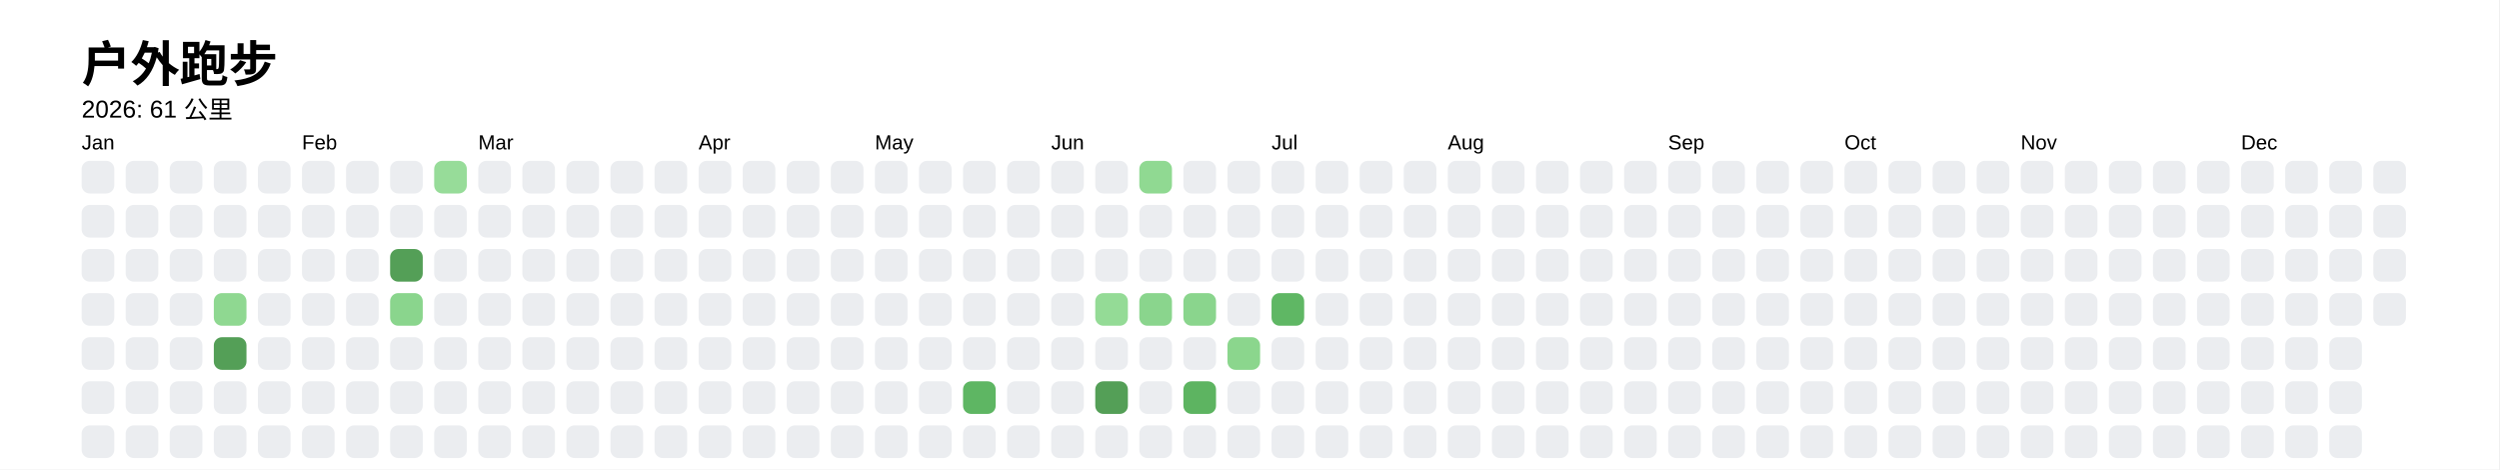
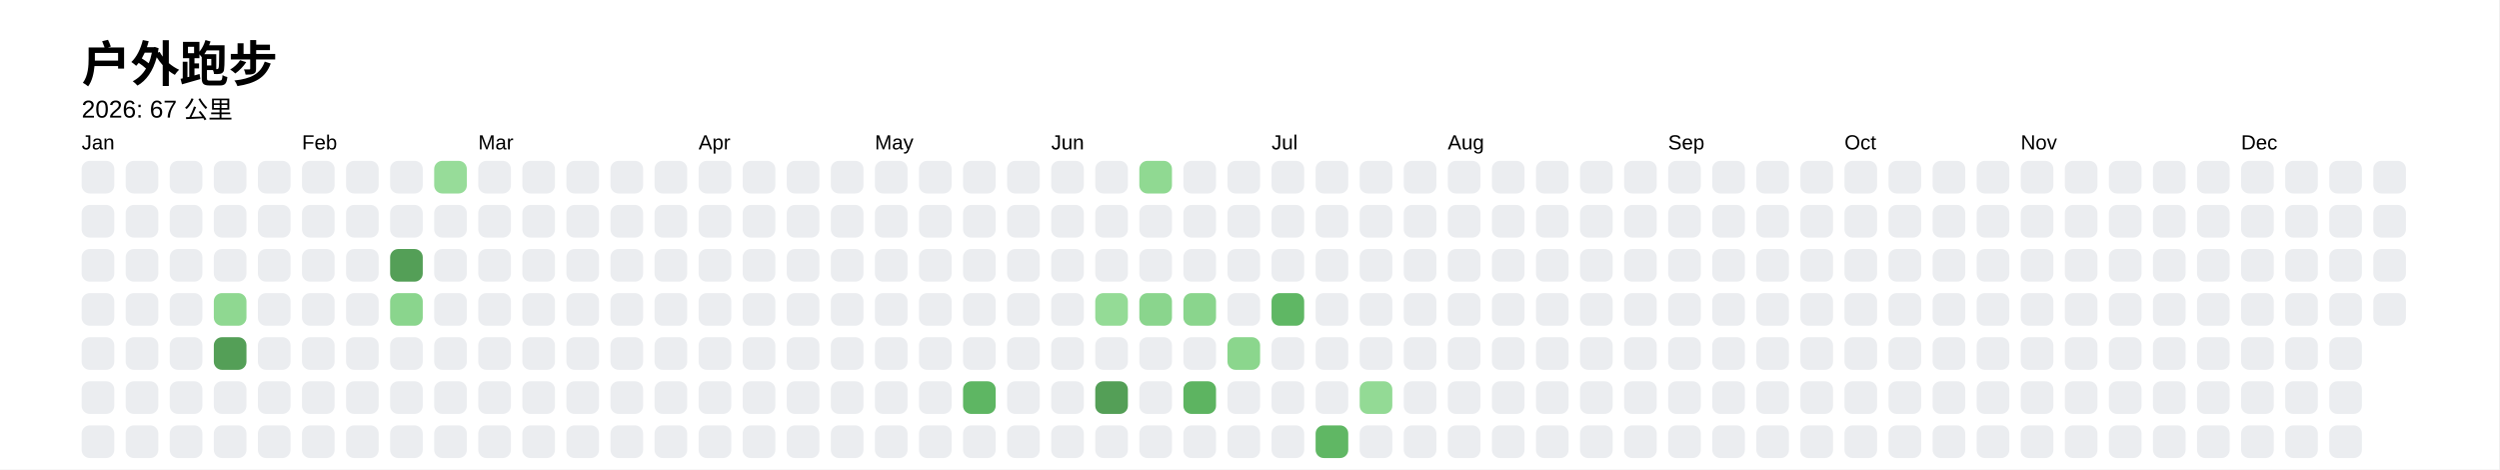
<svg xmlns="http://www.w3.org/2000/svg" baseProfile="full" height="57.5mm" version="1.1" viewBox="0,0,306.2,57.5" width="306.2mm">
  <defs />
  <rect fill="#FFFFFF" height="57.5" width="306.2" x="0" y="0" />
  <text fill="#000000" style="font-size:6px; font-family:Arial; font-weight:bold;" x="10" y="10">户外跑步</text>
-   <text fill="#000000" style="font-size:3px; font-family:Arial;" x="10" y="14.4">2026: 61 公里</text>
+   <text fill="#000000" style="font-size:3px; font-family:Arial;" x="10" y="14.4">2026: 67 公里</text>
  <text fill="#000000" style="font-size:2.5px; font-family:Arial" x="10" y="18.3">Jan</text>
  <rect fill="#EBEDF0" height="4" rx="1" ry="1" width="4" x="10" y="19.7" />
  <rect fill="#EBEDF0" height="4" rx="1" ry="1" width="4" x="10" y="25.1" />
  <rect fill="#EBEDF0" height="4" rx="1" ry="1" width="4" x="10" y="30.5" />
  <rect fill="#EBEDF0" height="4" rx="1" ry="1" width="4" x="10" y="35.9" />
  <rect fill="#EBEDF0" height="4" rx="1" ry="1" width="4" x="10" y="41.3" />
  <rect fill="#EBEDF0" height="4" rx="1" ry="1" width="4" x="10" y="46.7" />
  <rect fill="#EBEDF0" height="4" rx="1" ry="1" width="4" x="10" y="52.1" />
  <rect fill="#EBEDF0" height="4" rx="1" ry="1" width="4" x="15.4" y="19.7" />
  <rect fill="#EBEDF0" height="4" rx="1" ry="1" width="4" x="15.4" y="25.1" />
  <rect fill="#EBEDF0" height="4" rx="1" ry="1" width="4" x="15.4" y="30.5" />
  <rect fill="#EBEDF0" height="4" rx="1" ry="1" width="4" x="15.4" y="35.9" />
  <rect fill="#EBEDF0" height="4" rx="1" ry="1" width="4" x="15.4" y="41.3" />
  <rect fill="#EBEDF0" height="4" rx="1" ry="1" width="4" x="15.4" y="46.7" />
  <rect fill="#EBEDF0" height="4" rx="1" ry="1" width="4" x="15.4" y="52.1" />
  <rect fill="#EBEDF0" height="4" rx="1" ry="1" width="4" x="20.8" y="19.7" />
  <rect fill="#EBEDF0" height="4" rx="1" ry="1" width="4" x="20.8" y="25.1" />
  <rect fill="#EBEDF0" height="4" rx="1" ry="1" width="4" x="20.8" y="30.5" />
  <rect fill="#EBEDF0" height="4" rx="1" ry="1" width="4" x="20.8" y="35.9" />
  <rect fill="#EBEDF0" height="4" rx="1" ry="1" width="4" x="20.8" y="41.3" />
  <rect fill="#EBEDF0" height="4" rx="1" ry="1" width="4" x="20.8" y="46.7" />
  <rect fill="#EBEDF0" height="4" rx="1" ry="1" width="4" x="20.8" y="52.1" />
  <rect fill="#EBEDF0" height="4" rx="1" ry="1" width="4" x="26.2" y="19.7" />
  <rect fill="#EBEDF0" height="4" rx="1" ry="1" width="4" x="26.2" y="25.1" />
  <rect fill="#EBEDF0" height="4" rx="1" ry="1" width="4" x="26.2" y="30.5" />
  <rect fill="#8fd891" height="4" rx="1" ry="1" width="4" x="26.2" y="35.9" />
  <rect fill="#549F57" height="4" rx="1" ry="1" width="4" x="26.2" y="41.3" />
  <rect fill="#EBEDF0" height="4" rx="1" ry="1" width="4" x="26.2" y="46.7" />
  <rect fill="#EBEDF0" height="4" rx="1" ry="1" width="4" x="26.2" y="52.1" />
  <rect fill="#EBEDF0" height="4" rx="1" ry="1" width="4" x="31.6" y="19.7" />
  <rect fill="#EBEDF0" height="4" rx="1" ry="1" width="4" x="31.6" y="25.1" />
  <rect fill="#EBEDF0" height="4" rx="1" ry="1" width="4" x="31.6" y="30.5" />
  <rect fill="#EBEDF0" height="4" rx="1" ry="1" width="4" x="31.6" y="35.9" />
  <rect fill="#EBEDF0" height="4" rx="1" ry="1" width="4" x="31.6" y="41.3" />
  <rect fill="#EBEDF0" height="4" rx="1" ry="1" width="4" x="31.6" y="46.7" />
  <rect fill="#EBEDF0" height="4" rx="1" ry="1" width="4" x="31.6" y="52.1" />
  <text fill="#000000" style="font-size:2.5px; font-family:Arial" x="37.0" y="18.3">Feb</text>
  <rect fill="#EBEDF0" height="4" rx="1" ry="1" width="4" x="37.0" y="19.7" />
  <rect fill="#EBEDF0" height="4" rx="1" ry="1" width="4" x="37.0" y="25.1" />
  <rect fill="#EBEDF0" height="4" rx="1" ry="1" width="4" x="37.0" y="30.5" />
  <rect fill="#EBEDF0" height="4" rx="1" ry="1" width="4" x="37.0" y="35.9" />
  <rect fill="#EBEDF0" height="4" rx="1" ry="1" width="4" x="37.0" y="41.3" />
  <rect fill="#EBEDF0" height="4" rx="1" ry="1" width="4" x="37.0" y="46.7" />
  <rect fill="#EBEDF0" height="4" rx="1" ry="1" width="4" x="37.0" y="52.1" />
  <rect fill="#EBEDF0" height="4" rx="1" ry="1" width="4" x="42.4" y="19.7" />
  <rect fill="#EBEDF0" height="4" rx="1" ry="1" width="4" x="42.4" y="25.1" />
  <rect fill="#EBEDF0" height="4" rx="1" ry="1" width="4" x="42.4" y="30.5" />
  <rect fill="#EBEDF0" height="4" rx="1" ry="1" width="4" x="42.4" y="35.9" />
  <rect fill="#EBEDF0" height="4" rx="1" ry="1" width="4" x="42.4" y="41.3" />
  <rect fill="#EBEDF0" height="4" rx="1" ry="1" width="4" x="42.4" y="46.7" />
  <rect fill="#EBEDF0" height="4" rx="1" ry="1" width="4" x="42.4" y="52.1" />
  <rect fill="#EBEDF0" height="4" rx="1" ry="1" width="4" x="47.8" y="19.7" />
  <rect fill="#EBEDF0" height="4" rx="1" ry="1" width="4" x="47.8" y="25.1" />
  <rect fill="#549F57" height="4" rx="1" ry="1" width="4" x="47.8" y="30.5" />
  <rect fill="#8ad58d" height="4" rx="1" ry="1" width="4" x="47.8" y="35.9" />
  <rect fill="#EBEDF0" height="4" rx="1" ry="1" width="4" x="47.8" y="41.3" />
  <rect fill="#EBEDF0" height="4" rx="1" ry="1" width="4" x="47.8" y="46.7" />
  <rect fill="#EBEDF0" height="4" rx="1" ry="1" width="4" x="47.8" y="52.1" />
  <rect fill="#97dc99" height="4" rx="1" ry="1" width="4" x="53.2" y="19.7" />
  <rect fill="#EBEDF0" height="4" rx="1" ry="1" width="4" x="53.2" y="25.1" />
  <rect fill="#EBEDF0" height="4" rx="1" ry="1" width="4" x="53.2" y="30.5" />
  <rect fill="#EBEDF0" height="4" rx="1" ry="1" width="4" x="53.2" y="35.9" />
  <rect fill="#EBEDF0" height="4" rx="1" ry="1" width="4" x="53.2" y="41.3" />
  <rect fill="#EBEDF0" height="4" rx="1" ry="1" width="4" x="53.2" y="46.7" />
  <rect fill="#EBEDF0" height="4" rx="1" ry="1" width="4" x="53.2" y="52.1" />
  <text fill="#000000" style="font-size:2.5px; font-family:Arial" x="58.6" y="18.3">Mar</text>
  <rect fill="#EBEDF0" height="4" rx="1" ry="1" width="4" x="58.6" y="19.7" />
  <rect fill="#EBEDF0" height="4" rx="1" ry="1" width="4" x="58.6" y="25.1" />
  <rect fill="#EBEDF0" height="4" rx="1" ry="1" width="4" x="58.6" y="30.5" />
  <rect fill="#EBEDF0" height="4" rx="1" ry="1" width="4" x="58.6" y="35.9" />
  <rect fill="#EBEDF0" height="4" rx="1" ry="1" width="4" x="58.6" y="41.3" />
  <rect fill="#EBEDF0" height="4" rx="1" ry="1" width="4" x="58.6" y="46.7" />
  <rect fill="#EBEDF0" height="4" rx="1" ry="1" width="4" x="58.6" y="52.1" />
  <rect fill="#EBEDF0" height="4" rx="1" ry="1" width="4" x="64" y="19.7" />
  <rect fill="#EBEDF0" height="4" rx="1" ry="1" width="4" x="64" y="25.1" />
  <rect fill="#EBEDF0" height="4" rx="1" ry="1" width="4" x="64" y="30.5" />
  <rect fill="#EBEDF0" height="4" rx="1" ry="1" width="4" x="64" y="35.9" />
  <rect fill="#EBEDF0" height="4" rx="1" ry="1" width="4" x="64" y="41.3" />
  <rect fill="#EBEDF0" height="4" rx="1" ry="1" width="4" x="64" y="46.7" />
  <rect fill="#EBEDF0" height="4" rx="1" ry="1" width="4" x="64" y="52.1" />
  <rect fill="#EBEDF0" height="4" rx="1" ry="1" width="4" x="69.4" y="19.7" />
  <rect fill="#EBEDF0" height="4" rx="1" ry="1" width="4" x="69.4" y="25.1" />
  <rect fill="#EBEDF0" height="4" rx="1" ry="1" width="4" x="69.4" y="30.5" />
  <rect fill="#EBEDF0" height="4" rx="1" ry="1" width="4" x="69.4" y="35.9" />
  <rect fill="#EBEDF0" height="4" rx="1" ry="1" width="4" x="69.4" y="41.3" />
  <rect fill="#EBEDF0" height="4" rx="1" ry="1" width="4" x="69.4" y="46.7" />
  <rect fill="#EBEDF0" height="4" rx="1" ry="1" width="4" x="69.4" y="52.1" />
  <rect fill="#EBEDF0" height="4" rx="1" ry="1" width="4" x="74.8" y="19.7" />
  <rect fill="#EBEDF0" height="4" rx="1" ry="1" width="4" x="74.8" y="25.1" />
  <rect fill="#EBEDF0" height="4" rx="1" ry="1" width="4" x="74.8" y="30.5" />
  <rect fill="#EBEDF0" height="4" rx="1" ry="1" width="4" x="74.8" y="35.9" />
  <rect fill="#EBEDF0" height="4" rx="1" ry="1" width="4" x="74.8" y="41.3" />
  <rect fill="#EBEDF0" height="4" rx="1" ry="1" width="4" x="74.8" y="46.7" />
  <rect fill="#EBEDF0" height="4" rx="1" ry="1" width="4" x="74.8" y="52.1" />
  <rect fill="#EBEDF0" height="4" rx="1" ry="1" width="4" x="80.2" y="19.7" />
  <rect fill="#EBEDF0" height="4" rx="1" ry="1" width="4" x="80.2" y="25.1" />
  <rect fill="#EBEDF0" height="4" rx="1" ry="1" width="4" x="80.2" y="30.5" />
  <rect fill="#EBEDF0" height="4" rx="1" ry="1" width="4" x="80.2" y="35.9" />
  <rect fill="#EBEDF0" height="4" rx="1" ry="1" width="4" x="80.2" y="41.3" />
  <rect fill="#EBEDF0" height="4" rx="1" ry="1" width="4" x="80.2" y="46.7" />
  <rect fill="#EBEDF0" height="4" rx="1" ry="1" width="4" x="80.2" y="52.1" />
  <text fill="#000000" style="font-size:2.5px; font-family:Arial" x="85.6" y="18.3">Apr</text>
  <rect fill="#EBEDF0" height="4" rx="1" ry="1" width="4" x="85.6" y="19.7" />
  <rect fill="#EBEDF0" height="4" rx="1" ry="1" width="4" x="85.6" y="25.1" />
  <rect fill="#EBEDF0" height="4" rx="1" ry="1" width="4" x="85.6" y="30.5" />
  <rect fill="#EBEDF0" height="4" rx="1" ry="1" width="4" x="85.6" y="35.9" />
  <rect fill="#EBEDF0" height="4" rx="1" ry="1" width="4" x="85.6" y="41.3" />
  <rect fill="#EBEDF0" height="4" rx="1" ry="1" width="4" x="85.6" y="46.7" />
  <rect fill="#EBEDF0" height="4" rx="1" ry="1" width="4" x="85.6" y="52.1" />
  <rect fill="#EBEDF0" height="4" rx="1" ry="1" width="4" x="91" y="19.7" />
  <rect fill="#EBEDF0" height="4" rx="1" ry="1" width="4" x="91" y="25.1" />
  <rect fill="#EBEDF0" height="4" rx="1" ry="1" width="4" x="91" y="30.5" />
  <rect fill="#EBEDF0" height="4" rx="1" ry="1" width="4" x="91" y="35.9" />
  <rect fill="#EBEDF0" height="4" rx="1" ry="1" width="4" x="91" y="41.3" />
  <rect fill="#EBEDF0" height="4" rx="1" ry="1" width="4" x="91" y="46.7" />
  <rect fill="#EBEDF0" height="4" rx="1" ry="1" width="4" x="91" y="52.1" />
  <rect fill="#EBEDF0" height="4" rx="1" ry="1" width="4" x="96.4" y="19.7" />
  <rect fill="#EBEDF0" height="4" rx="1" ry="1" width="4" x="96.4" y="25.1" />
  <rect fill="#EBEDF0" height="4" rx="1" ry="1" width="4" x="96.4" y="30.5" />
  <rect fill="#EBEDF0" height="4" rx="1" ry="1" width="4" x="96.4" y="35.9" />
  <rect fill="#EBEDF0" height="4" rx="1" ry="1" width="4" x="96.4" y="41.3" />
  <rect fill="#EBEDF0" height="4" rx="1" ry="1" width="4" x="96.4" y="46.7" />
  <rect fill="#EBEDF0" height="4" rx="1" ry="1" width="4" x="96.4" y="52.1" />
  <rect fill="#EBEDF0" height="4" rx="1" ry="1" width="4" x="101.8" y="19.7" />
  <rect fill="#EBEDF0" height="4" rx="1" ry="1" width="4" x="101.8" y="25.1" />
  <rect fill="#EBEDF0" height="4" rx="1" ry="1" width="4" x="101.8" y="30.5" />
  <rect fill="#EBEDF0" height="4" rx="1" ry="1" width="4" x="101.8" y="35.9" />
  <rect fill="#EBEDF0" height="4" rx="1" ry="1" width="4" x="101.8" y="41.3" />
  <rect fill="#EBEDF0" height="4" rx="1" ry="1" width="4" x="101.8" y="46.7" />
  <rect fill="#EBEDF0" height="4" rx="1" ry="1" width="4" x="101.8" y="52.1" />
  <text fill="#000000" style="font-size:2.5px; font-family:Arial" x="107.2" y="18.3">May</text>
  <rect fill="#EBEDF0" height="4" rx="1" ry="1" width="4" x="107.2" y="19.7" />
  <rect fill="#EBEDF0" height="4" rx="1" ry="1" width="4" x="107.2" y="25.1" />
  <rect fill="#EBEDF0" height="4" rx="1" ry="1" width="4" x="107.2" y="30.5" />
  <rect fill="#EBEDF0" height="4" rx="1" ry="1" width="4" x="107.2" y="35.9" />
  <rect fill="#EBEDF0" height="4" rx="1" ry="1" width="4" x="107.2" y="41.3" />
  <rect fill="#EBEDF0" height="4" rx="1" ry="1" width="4" x="107.2" y="46.7" />
  <rect fill="#EBEDF0" height="4" rx="1" ry="1" width="4" x="107.2" y="52.1" />
  <rect fill="#EBEDF0" height="4" rx="1" ry="1" width="4" x="112.6" y="19.7" />
  <rect fill="#EBEDF0" height="4" rx="1" ry="1" width="4" x="112.6" y="25.1" />
  <rect fill="#EBEDF0" height="4" rx="1" ry="1" width="4" x="112.6" y="30.5" />
  <rect fill="#EBEDF0" height="4" rx="1" ry="1" width="4" x="112.6" y="35.9" />
  <rect fill="#EBEDF0" height="4" rx="1" ry="1" width="4" x="112.6" y="41.3" />
  <rect fill="#EBEDF0" height="4" rx="1" ry="1" width="4" x="112.6" y="46.7" />
  <rect fill="#EBEDF0" height="4" rx="1" ry="1" width="4" x="112.6" y="52.1" />
  <rect fill="#EBEDF0" height="4" rx="1" ry="1" width="4" x="118" y="19.7" />
  <rect fill="#EBEDF0" height="4" rx="1" ry="1" width="4" x="118" y="25.1" />
  <rect fill="#EBEDF0" height="4" rx="1" ry="1" width="4" x="118" y="30.5" />
  <rect fill="#EBEDF0" height="4" rx="1" ry="1" width="4" x="118" y="35.9" />
  <rect fill="#EBEDF0" height="4" rx="1" ry="1" width="4" x="118" y="41.3" />
  <rect fill="#5eb663" height="4" rx="1" ry="1" width="4" x="118" y="46.7" />
  <rect fill="#EBEDF0" height="4" rx="1" ry="1" width="4" x="118" y="52.1" />
  <rect fill="#EBEDF0" height="4" rx="1" ry="1" width="4" x="123.4" y="19.7" />
  <rect fill="#EBEDF0" height="4" rx="1" ry="1" width="4" x="123.4" y="25.1" />
  <rect fill="#EBEDF0" height="4" rx="1" ry="1" width="4" x="123.4" y="30.5" />
  <rect fill="#EBEDF0" height="4" rx="1" ry="1" width="4" x="123.4" y="35.9" />
  <rect fill="#EBEDF0" height="4" rx="1" ry="1" width="4" x="123.4" y="41.3" />
  <rect fill="#EBEDF0" height="4" rx="1" ry="1" width="4" x="123.4" y="46.7" />
  <rect fill="#EBEDF0" height="4" rx="1" ry="1" width="4" x="123.4" y="52.1" />
  <text fill="#000000" style="font-size:2.5px; font-family:Arial" x="128.8" y="18.3">Jun</text>
  <rect fill="#EBEDF0" height="4" rx="1" ry="1" width="4" x="128.8" y="19.7" />
  <rect fill="#EBEDF0" height="4" rx="1" ry="1" width="4" x="128.8" y="25.1" />
  <rect fill="#EBEDF0" height="4" rx="1" ry="1" width="4" x="128.8" y="30.5" />
  <rect fill="#EBEDF0" height="4" rx="1" ry="1" width="4" x="128.8" y="35.9" />
  <rect fill="#EBEDF0" height="4" rx="1" ry="1" width="4" x="128.8" y="41.3" />
  <rect fill="#EBEDF0" height="4" rx="1" ry="1" width="4" x="128.8" y="46.7" />
  <rect fill="#EBEDF0" height="4" rx="1" ry="1" width="4" x="128.8" y="52.1" />
  <rect fill="#EBEDF0" height="4" rx="1" ry="1" width="4" x="134.2" y="19.7" />
  <rect fill="#EBEDF0" height="4" rx="1" ry="1" width="4" x="134.2" y="25.1" />
  <rect fill="#EBEDF0" height="4" rx="1" ry="1" width="4" x="134.2" y="30.5" />
  <rect fill="#94db96" height="4" rx="1" ry="1" width="4" x="134.2" y="35.9" />
  <rect fill="#EBEDF0" height="4" rx="1" ry="1" width="4" x="134.2" y="41.3" />
  <rect fill="#549F57" height="4" rx="1" ry="1" width="4" x="134.2" y="46.7" />
  <rect fill="#EBEDF0" height="4" rx="1" ry="1" width="4" x="134.2" y="52.1" />
  <rect fill="#90d992" height="4" rx="1" ry="1" width="4" x="139.6" y="19.7" />
  <rect fill="#EBEDF0" height="4" rx="1" ry="1" width="4" x="139.6" y="25.1" />
  <rect fill="#EBEDF0" height="4" rx="1" ry="1" width="4" x="139.6" y="30.5" />
  <rect fill="#8ad58d" height="4" rx="1" ry="1" width="4" x="139.6" y="35.9" />
  <rect fill="#EBEDF0" height="4" rx="1" ry="1" width="4" x="139.6" y="41.3" />
  <rect fill="#EBEDF0" height="4" rx="1" ry="1" width="4" x="139.6" y="46.7" />
  <rect fill="#EBEDF0" height="4" rx="1" ry="1" width="4" x="139.6" y="52.1" />
  <rect fill="#EBEDF0" height="4" rx="1" ry="1" width="4" x="145" y="19.7" />
  <rect fill="#EBEDF0" height="4" rx="1" ry="1" width="4" x="145" y="25.1" />
  <rect fill="#EBEDF0" height="4" rx="1" ry="1" width="4" x="145" y="30.5" />
  <rect fill="#8ad58d" height="4" rx="1" ry="1" width="4" x="145" y="35.9" />
  <rect fill="#EBEDF0" height="4" rx="1" ry="1" width="4" x="145" y="41.3" />
  <rect fill="#5db461" height="4" rx="1" ry="1" width="4" x="145" y="46.7" />
  <rect fill="#EBEDF0" height="4" rx="1" ry="1" width="4" x="145" y="52.1" />
  <rect fill="#EBEDF0" height="4" rx="1" ry="1" width="4" x="150.4" y="19.7" />
  <rect fill="#EBEDF0" height="4" rx="1" ry="1" width="4" x="150.4" y="25.1" />
  <rect fill="#EBEDF0" height="4" rx="1" ry="1" width="4" x="150.4" y="30.5" />
  <rect fill="#EBEDF0" height="4" rx="1" ry="1" width="4" x="150.4" y="35.9" />
  <rect fill="#8bd68d" height="4" rx="1" ry="1" width="4" x="150.4" y="41.3" />
  <rect fill="#EBEDF0" height="4" rx="1" ry="1" width="4" x="150.4" y="46.7" />
  <rect fill="#EBEDF0" height="4" rx="1" ry="1" width="4" x="150.4" y="52.1" />
  <text fill="#000000" style="font-size:2.5px; font-family:Arial" x="155.8" y="18.3">Jul</text>
  <rect fill="#EBEDF0" height="4" rx="1" ry="1" width="4" x="155.8" y="19.7" />
  <rect fill="#EBEDF0" height="4" rx="1" ry="1" width="4" x="155.8" y="25.1" />
  <rect fill="#EBEDF0" height="4" rx="1" ry="1" width="4" x="155.8" y="30.5" />
  <rect fill="#5fb764" height="4" rx="1" ry="1" width="4" x="155.8" y="35.9" />
  <rect fill="#EBEDF0" height="4" rx="1" ry="1" width="4" x="155.8" y="41.3" />
  <rect fill="#EBEDF0" height="4" rx="1" ry="1" width="4" x="155.8" y="46.7" />
  <rect fill="#EBEDF0" height="4" rx="1" ry="1" width="4" x="155.8" y="52.1" />
  <rect fill="#EBEDF0" height="4" rx="1" ry="1" width="4" x="161.2" y="19.7" />
  <rect fill="#EBEDF0" height="4" rx="1" ry="1" width="4" x="161.2" y="25.1" />
  <rect fill="#EBEDF0" height="4" rx="1" ry="1" width="4" x="161.2" y="30.5" />
  <rect fill="#EBEDF0" height="4" rx="1" ry="1" width="4" x="161.2" y="35.9" />
  <rect fill="#EBEDF0" height="4" rx="1" ry="1" width="4" x="161.2" y="41.3" />
  <rect fill="#EBEDF0" height="4" rx="1" ry="1" width="4" x="161.2" y="46.7" />
-   <rect fill="#EBEDF0" height="4" rx="1" ry="1" width="4" x="161.2" y="52.1" />
+   <rect fill="#60b764" height="4" rx="1" ry="1" width="4" x="161.2" y="52.1" />
  <rect fill="#EBEDF0" height="4" rx="1" ry="1" width="4" x="166.6" y="19.7" />
  <rect fill="#EBEDF0" height="4" rx="1" ry="1" width="4" x="166.6" y="25.1" />
  <rect fill="#EBEDF0" height="4" rx="1" ry="1" width="4" x="166.6" y="30.5" />
  <rect fill="#EBEDF0" height="4" rx="1" ry="1" width="4" x="166.6" y="35.9" />
  <rect fill="#EBEDF0" height="4" rx="1" ry="1" width="4" x="166.6" y="41.3" />
-   <rect fill="#EBEDF0" height="4" rx="1" ry="1" width="4" x="166.6" y="46.7" />
+   <rect fill="#93da95" height="4" rx="1" ry="1" width="4" x="166.6" y="46.7" />
  <rect fill="#EBEDF0" height="4" rx="1" ry="1" width="4" x="166.6" y="52.1" />
  <rect fill="#EBEDF0" height="4" rx="1" ry="1" width="4" x="172" y="19.7" />
  <rect fill="#EBEDF0" height="4" rx="1" ry="1" width="4" x="172" y="25.1" />
  <rect fill="#EBEDF0" height="4" rx="1" ry="1" width="4" x="172" y="30.5" />
  <rect fill="#EBEDF0" height="4" rx="1" ry="1" width="4" x="172" y="35.9" />
  <rect fill="#EBEDF0" height="4" rx="1" ry="1" width="4" x="172" y="41.3" />
  <rect fill="#EBEDF0" height="4" rx="1" ry="1" width="4" x="172" y="46.7" />
  <rect fill="#EBEDF0" height="4" rx="1" ry="1" width="4" x="172" y="52.1" />
  <text fill="#000000" style="font-size:2.5px; font-family:Arial" x="177.4" y="18.3">Aug</text>
  <rect fill="#EBEDF0" height="4" rx="1" ry="1" width="4" x="177.4" y="19.7" />
  <rect fill="#EBEDF0" height="4" rx="1" ry="1" width="4" x="177.4" y="25.1" />
  <rect fill="#EBEDF0" height="4" rx="1" ry="1" width="4" x="177.4" y="30.5" />
  <rect fill="#EBEDF0" height="4" rx="1" ry="1" width="4" x="177.4" y="35.9" />
  <rect fill="#EBEDF0" height="4" rx="1" ry="1" width="4" x="177.4" y="41.3" />
  <rect fill="#EBEDF0" height="4" rx="1" ry="1" width="4" x="177.4" y="46.7" />
  <rect fill="#EBEDF0" height="4" rx="1" ry="1" width="4" x="177.4" y="52.1" />
  <rect fill="#EBEDF0" height="4" rx="1" ry="1" width="4" x="182.8" y="19.7" />
  <rect fill="#EBEDF0" height="4" rx="1" ry="1" width="4" x="182.8" y="25.1" />
  <rect fill="#EBEDF0" height="4" rx="1" ry="1" width="4" x="182.8" y="30.5" />
  <rect fill="#EBEDF0" height="4" rx="1" ry="1" width="4" x="182.8" y="35.9" />
  <rect fill="#EBEDF0" height="4" rx="1" ry="1" width="4" x="182.8" y="41.3" />
  <rect fill="#EBEDF0" height="4" rx="1" ry="1" width="4" x="182.8" y="46.7" />
  <rect fill="#EBEDF0" height="4" rx="1" ry="1" width="4" x="182.8" y="52.1" />
  <rect fill="#EBEDF0" height="4" rx="1" ry="1" width="4" x="188.2" y="19.7" />
  <rect fill="#EBEDF0" height="4" rx="1" ry="1" width="4" x="188.2" y="25.1" />
  <rect fill="#EBEDF0" height="4" rx="1" ry="1" width="4" x="188.2" y="30.5" />
  <rect fill="#EBEDF0" height="4" rx="1" ry="1" width="4" x="188.2" y="35.9" />
  <rect fill="#EBEDF0" height="4" rx="1" ry="1" width="4" x="188.2" y="41.3" />
  <rect fill="#EBEDF0" height="4" rx="1" ry="1" width="4" x="188.2" y="46.7" />
  <rect fill="#EBEDF0" height="4" rx="1" ry="1" width="4" x="188.2" y="52.1" />
  <rect fill="#EBEDF0" height="4" rx="1" ry="1" width="4" x="193.6" y="19.7" />
  <rect fill="#EBEDF0" height="4" rx="1" ry="1" width="4" x="193.6" y="25.1" />
  <rect fill="#EBEDF0" height="4" rx="1" ry="1" width="4" x="193.6" y="30.5" />
  <rect fill="#EBEDF0" height="4" rx="1" ry="1" width="4" x="193.6" y="35.9" />
  <rect fill="#EBEDF0" height="4" rx="1" ry="1" width="4" x="193.6" y="41.3" />
  <rect fill="#EBEDF0" height="4" rx="1" ry="1" width="4" x="193.6" y="46.7" />
  <rect fill="#EBEDF0" height="4" rx="1" ry="1" width="4" x="193.6" y="52.1" />
  <rect fill="#EBEDF0" height="4" rx="1" ry="1" width="4" x="199" y="19.7" />
  <rect fill="#EBEDF0" height="4" rx="1" ry="1" width="4" x="199" y="25.1" />
  <rect fill="#EBEDF0" height="4" rx="1" ry="1" width="4" x="199" y="30.5" />
  <rect fill="#EBEDF0" height="4" rx="1" ry="1" width="4" x="199" y="35.9" />
  <rect fill="#EBEDF0" height="4" rx="1" ry="1" width="4" x="199" y="41.3" />
  <rect fill="#EBEDF0" height="4" rx="1" ry="1" width="4" x="199" y="46.7" />
  <rect fill="#EBEDF0" height="4" rx="1" ry="1" width="4" x="199" y="52.1" />
  <text fill="#000000" style="font-size:2.5px; font-family:Arial" x="204.4" y="18.3">Sep</text>
  <rect fill="#EBEDF0" height="4" rx="1" ry="1" width="4" x="204.4" y="19.7" />
  <rect fill="#EBEDF0" height="4" rx="1" ry="1" width="4" x="204.4" y="25.1" />
  <rect fill="#EBEDF0" height="4" rx="1" ry="1" width="4" x="204.4" y="30.5" />
  <rect fill="#EBEDF0" height="4" rx="1" ry="1" width="4" x="204.4" y="35.9" />
  <rect fill="#EBEDF0" height="4" rx="1" ry="1" width="4" x="204.4" y="41.3" />
  <rect fill="#EBEDF0" height="4" rx="1" ry="1" width="4" x="204.4" y="46.7" />
  <rect fill="#EBEDF0" height="4" rx="1" ry="1" width="4" x="204.4" y="52.1" />
  <rect fill="#EBEDF0" height="4" rx="1" ry="1" width="4" x="209.8" y="19.7" />
  <rect fill="#EBEDF0" height="4" rx="1" ry="1" width="4" x="209.8" y="25.1" />
  <rect fill="#EBEDF0" height="4" rx="1" ry="1" width="4" x="209.8" y="30.5" />
  <rect fill="#EBEDF0" height="4" rx="1" ry="1" width="4" x="209.8" y="35.9" />
  <rect fill="#EBEDF0" height="4" rx="1" ry="1" width="4" x="209.8" y="41.3" />
  <rect fill="#EBEDF0" height="4" rx="1" ry="1" width="4" x="209.8" y="46.7" />
  <rect fill="#EBEDF0" height="4" rx="1" ry="1" width="4" x="209.8" y="52.1" />
  <rect fill="#EBEDF0" height="4" rx="1" ry="1" width="4" x="215.2" y="19.7" />
  <rect fill="#EBEDF0" height="4" rx="1" ry="1" width="4" x="215.2" y="25.1" />
  <rect fill="#EBEDF0" height="4" rx="1" ry="1" width="4" x="215.2" y="30.5" />
  <rect fill="#EBEDF0" height="4" rx="1" ry="1" width="4" x="215.2" y="35.9" />
  <rect fill="#EBEDF0" height="4" rx="1" ry="1" width="4" x="215.2" y="41.3" />
  <rect fill="#EBEDF0" height="4" rx="1" ry="1" width="4" x="215.2" y="46.7" />
  <rect fill="#EBEDF0" height="4" rx="1" ry="1" width="4" x="215.2" y="52.1" />
  <rect fill="#EBEDF0" height="4" rx="1" ry="1" width="4" x="220.6" y="19.7" />
  <rect fill="#EBEDF0" height="4" rx="1" ry="1" width="4" x="220.6" y="25.1" />
  <rect fill="#EBEDF0" height="4" rx="1" ry="1" width="4" x="220.6" y="30.5" />
  <rect fill="#EBEDF0" height="4" rx="1" ry="1" width="4" x="220.6" y="35.9" />
  <rect fill="#EBEDF0" height="4" rx="1" ry="1" width="4" x="220.6" y="41.3" />
  <rect fill="#EBEDF0" height="4" rx="1" ry="1" width="4" x="220.6" y="46.7" />
  <rect fill="#EBEDF0" height="4" rx="1" ry="1" width="4" x="220.6" y="52.1" />
  <text fill="#000000" style="font-size:2.5px; font-family:Arial" x="226" y="18.3">Oct</text>
  <rect fill="#EBEDF0" height="4" rx="1" ry="1" width="4" x="226" y="19.7" />
  <rect fill="#EBEDF0" height="4" rx="1" ry="1" width="4" x="226" y="25.1" />
  <rect fill="#EBEDF0" height="4" rx="1" ry="1" width="4" x="226" y="30.5" />
  <rect fill="#EBEDF0" height="4" rx="1" ry="1" width="4" x="226" y="35.9" />
  <rect fill="#EBEDF0" height="4" rx="1" ry="1" width="4" x="226" y="41.3" />
  <rect fill="#EBEDF0" height="4" rx="1" ry="1" width="4" x="226" y="46.7" />
  <rect fill="#EBEDF0" height="4" rx="1" ry="1" width="4" x="226" y="52.1" />
  <rect fill="#EBEDF0" height="4" rx="1" ry="1" width="4" x="231.4" y="19.7" />
  <rect fill="#EBEDF0" height="4" rx="1" ry="1" width="4" x="231.4" y="25.1" />
  <rect fill="#EBEDF0" height="4" rx="1" ry="1" width="4" x="231.4" y="30.5" />
  <rect fill="#EBEDF0" height="4" rx="1" ry="1" width="4" x="231.4" y="35.9" />
  <rect fill="#EBEDF0" height="4" rx="1" ry="1" width="4" x="231.4" y="41.3" />
  <rect fill="#EBEDF0" height="4" rx="1" ry="1" width="4" x="231.4" y="46.7" />
  <rect fill="#EBEDF0" height="4" rx="1" ry="1" width="4" x="231.4" y="52.1" />
  <rect fill="#EBEDF0" height="4" rx="1" ry="1" width="4" x="236.8" y="19.7" />
  <rect fill="#EBEDF0" height="4" rx="1" ry="1" width="4" x="236.8" y="25.1" />
  <rect fill="#EBEDF0" height="4" rx="1" ry="1" width="4" x="236.8" y="30.5" />
  <rect fill="#EBEDF0" height="4" rx="1" ry="1" width="4" x="236.8" y="35.9" />
  <rect fill="#EBEDF0" height="4" rx="1" ry="1" width="4" x="236.8" y="41.3" />
  <rect fill="#EBEDF0" height="4" rx="1" ry="1" width="4" x="236.8" y="46.7" />
  <rect fill="#EBEDF0" height="4" rx="1" ry="1" width="4" x="236.8" y="52.1" />
  <rect fill="#EBEDF0" height="4" rx="1" ry="1" width="4" x="242.2" y="19.7" />
  <rect fill="#EBEDF0" height="4" rx="1" ry="1" width="4" x="242.2" y="25.1" />
  <rect fill="#EBEDF0" height="4" rx="1" ry="1" width="4" x="242.2" y="30.5" />
  <rect fill="#EBEDF0" height="4" rx="1" ry="1" width="4" x="242.2" y="35.9" />
  <rect fill="#EBEDF0" height="4" rx="1" ry="1" width="4" x="242.2" y="41.3" />
  <rect fill="#EBEDF0" height="4" rx="1" ry="1" width="4" x="242.2" y="46.7" />
  <rect fill="#EBEDF0" height="4" rx="1" ry="1" width="4" x="242.2" y="52.1" />
  <text fill="#000000" style="font-size:2.5px; font-family:Arial" x="247.6" y="18.3">Nov</text>
  <rect fill="#EBEDF0" height="4" rx="1" ry="1" width="4" x="247.6" y="19.7" />
  <rect fill="#EBEDF0" height="4" rx="1" ry="1" width="4" x="247.6" y="25.1" />
  <rect fill="#EBEDF0" height="4" rx="1" ry="1" width="4" x="247.6" y="30.5" />
  <rect fill="#EBEDF0" height="4" rx="1" ry="1" width="4" x="247.6" y="35.9" />
  <rect fill="#EBEDF0" height="4" rx="1" ry="1" width="4" x="247.6" y="41.3" />
  <rect fill="#EBEDF0" height="4" rx="1" ry="1" width="4" x="247.6" y="46.7" />
  <rect fill="#EBEDF0" height="4" rx="1" ry="1" width="4" x="247.6" y="52.1" />
  <rect fill="#EBEDF0" height="4" rx="1" ry="1" width="4" x="253" y="19.7" />
  <rect fill="#EBEDF0" height="4" rx="1" ry="1" width="4" x="253" y="25.1" />
  <rect fill="#EBEDF0" height="4" rx="1" ry="1" width="4" x="253" y="30.5" />
  <rect fill="#EBEDF0" height="4" rx="1" ry="1" width="4" x="253" y="35.9" />
  <rect fill="#EBEDF0" height="4" rx="1" ry="1" width="4" x="253" y="41.3" />
  <rect fill="#EBEDF0" height="4" rx="1" ry="1" width="4" x="253" y="46.7" />
  <rect fill="#EBEDF0" height="4" rx="1" ry="1" width="4" x="253" y="52.1" />
  <rect fill="#EBEDF0" height="4" rx="1" ry="1" width="4" x="258.4" y="19.7" />
  <rect fill="#EBEDF0" height="4" rx="1" ry="1" width="4" x="258.4" y="25.1" />
  <rect fill="#EBEDF0" height="4" rx="1" ry="1" width="4" x="258.4" y="30.5" />
  <rect fill="#EBEDF0" height="4" rx="1" ry="1" width="4" x="258.4" y="35.9" />
  <rect fill="#EBEDF0" height="4" rx="1" ry="1" width="4" x="258.4" y="41.3" />
  <rect fill="#EBEDF0" height="4" rx="1" ry="1" width="4" x="258.4" y="46.7" />
  <rect fill="#EBEDF0" height="4" rx="1" ry="1" width="4" x="258.4" y="52.1" />
  <rect fill="#EBEDF0" height="4" rx="1" ry="1" width="4" x="263.8" y="19.7" />
  <rect fill="#EBEDF0" height="4" rx="1" ry="1" width="4" x="263.8" y="25.1" />
  <rect fill="#EBEDF0" height="4" rx="1" ry="1" width="4" x="263.8" y="30.5" />
  <rect fill="#EBEDF0" height="4" rx="1" ry="1" width="4" x="263.8" y="35.9" />
  <rect fill="#EBEDF0" height="4" rx="1" ry="1" width="4" x="263.8" y="41.3" />
  <rect fill="#EBEDF0" height="4" rx="1" ry="1" width="4" x="263.8" y="46.7" />
  <rect fill="#EBEDF0" height="4" rx="1" ry="1" width="4" x="263.8" y="52.1" />
  <rect fill="#EBEDF0" height="4" rx="1" ry="1" width="4" x="269.2" y="19.7" />
  <rect fill="#EBEDF0" height="4" rx="1" ry="1" width="4" x="269.2" y="25.1" />
  <rect fill="#EBEDF0" height="4" rx="1" ry="1" width="4" x="269.2" y="30.5" />
  <rect fill="#EBEDF0" height="4" rx="1" ry="1" width="4" x="269.2" y="35.9" />
  <rect fill="#EBEDF0" height="4" rx="1" ry="1" width="4" x="269.2" y="41.3" />
  <rect fill="#EBEDF0" height="4" rx="1" ry="1" width="4" x="269.2" y="46.7" />
  <rect fill="#EBEDF0" height="4" rx="1" ry="1" width="4" x="269.2" y="52.1" />
  <text fill="#000000" style="font-size:2.5px; font-family:Arial" x="274.6" y="18.3">Dec</text>
  <rect fill="#EBEDF0" height="4" rx="1" ry="1" width="4" x="274.6" y="19.7" />
  <rect fill="#EBEDF0" height="4" rx="1" ry="1" width="4" x="274.6" y="25.1" />
  <rect fill="#EBEDF0" height="4" rx="1" ry="1" width="4" x="274.6" y="30.5" />
  <rect fill="#EBEDF0" height="4" rx="1" ry="1" width="4" x="274.6" y="35.9" />
  <rect fill="#EBEDF0" height="4" rx="1" ry="1" width="4" x="274.6" y="41.3" />
  <rect fill="#EBEDF0" height="4" rx="1" ry="1" width="4" x="274.6" y="46.7" />
  <rect fill="#EBEDF0" height="4" rx="1" ry="1" width="4" x="274.6" y="52.1" />
  <rect fill="#EBEDF0" height="4" rx="1" ry="1" width="4" x="280" y="19.7" />
  <rect fill="#EBEDF0" height="4" rx="1" ry="1" width="4" x="280" y="25.1" />
  <rect fill="#EBEDF0" height="4" rx="1" ry="1" width="4" x="280" y="30.5" />
  <rect fill="#EBEDF0" height="4" rx="1" ry="1" width="4" x="280" y="35.9" />
  <rect fill="#EBEDF0" height="4" rx="1" ry="1" width="4" x="280" y="41.3" />
  <rect fill="#EBEDF0" height="4" rx="1" ry="1" width="4" x="280" y="46.7" />
  <rect fill="#EBEDF0" height="4" rx="1" ry="1" width="4" x="280" y="52.1" />
  <rect fill="#EBEDF0" height="4" rx="1" ry="1" width="4" x="285.4" y="19.7" />
  <rect fill="#EBEDF0" height="4" rx="1" ry="1" width="4" x="285.4" y="25.1" />
  <rect fill="#EBEDF0" height="4" rx="1" ry="1" width="4" x="285.4" y="30.5" />
  <rect fill="#EBEDF0" height="4" rx="1" ry="1" width="4" x="285.4" y="35.9" />
  <rect fill="#EBEDF0" height="4" rx="1" ry="1" width="4" x="285.4" y="41.3" />
  <rect fill="#EBEDF0" height="4" rx="1" ry="1" width="4" x="285.4" y="46.7" />
  <rect fill="#EBEDF0" height="4" rx="1" ry="1" width="4" x="285.4" y="52.1" />
  <rect fill="#EBEDF0" height="4" rx="1" ry="1" width="4" x="290.8" y="19.7" />
  <rect fill="#EBEDF0" height="4" rx="1" ry="1" width="4" x="290.8" y="25.1" />
  <rect fill="#EBEDF0" height="4" rx="1" ry="1" width="4" x="290.8" y="30.5" />
  <rect fill="#EBEDF0" height="4" rx="1" ry="1" width="4" x="290.8" y="35.9" />
</svg>
